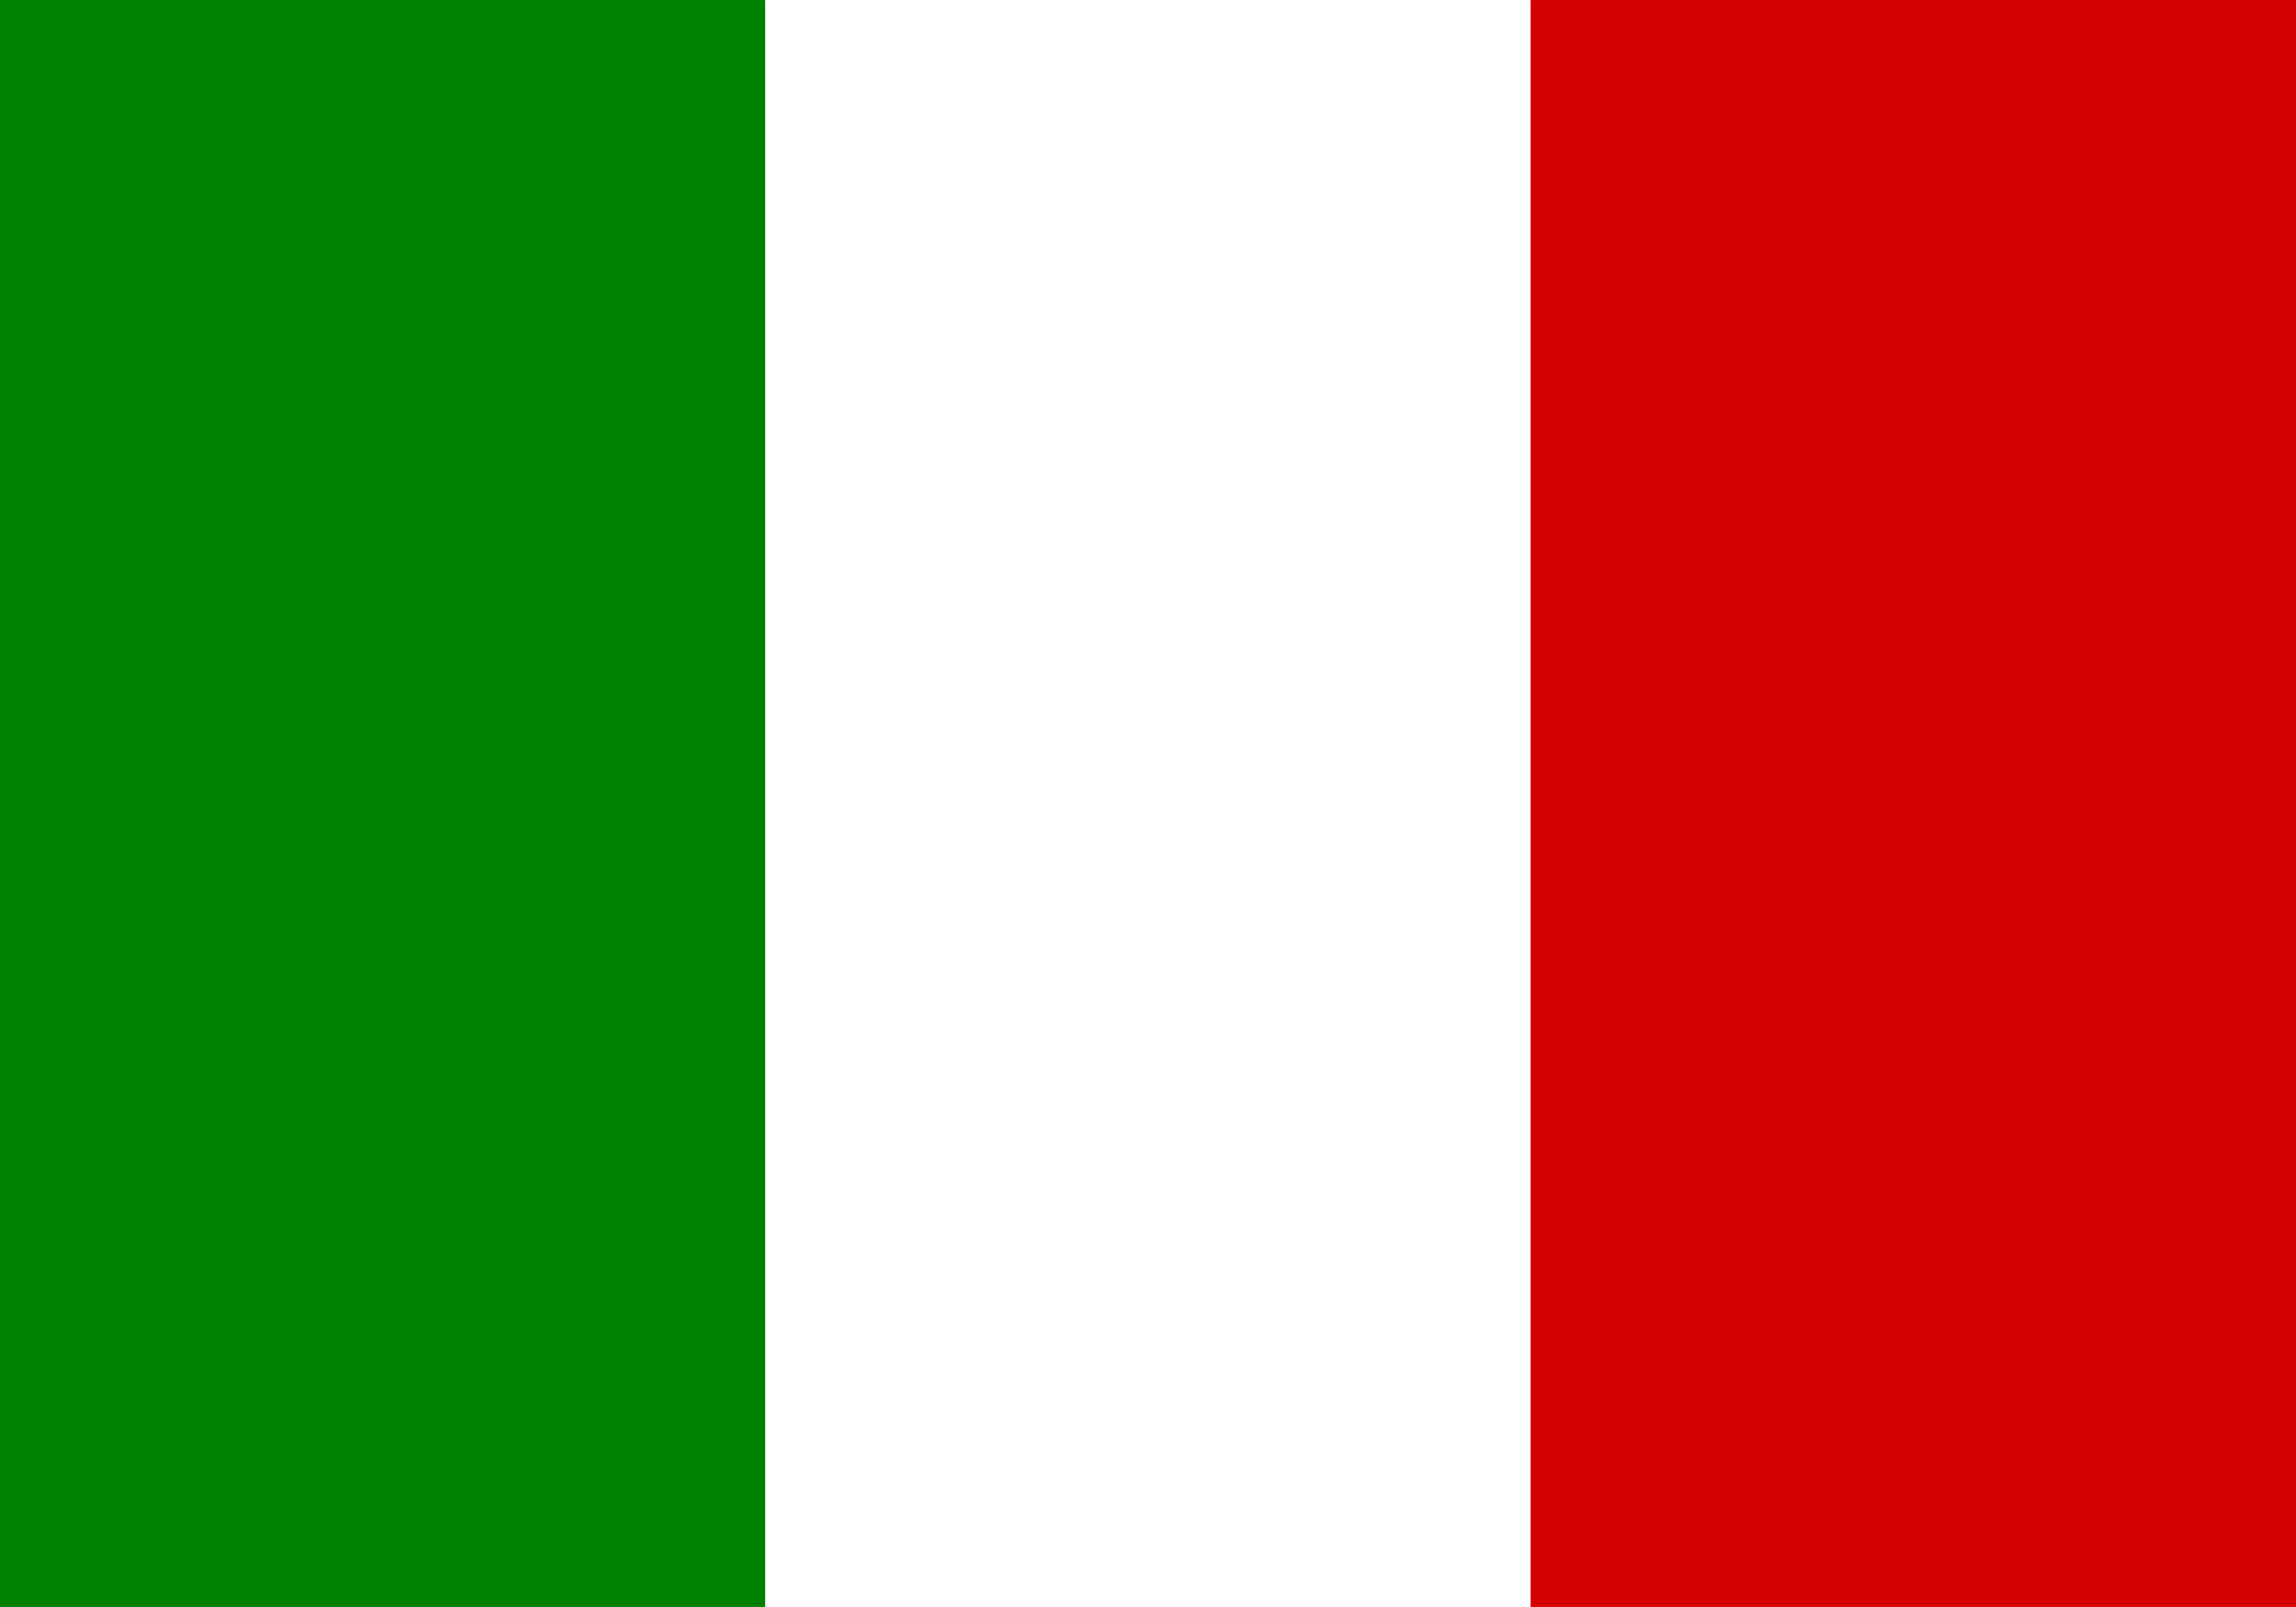
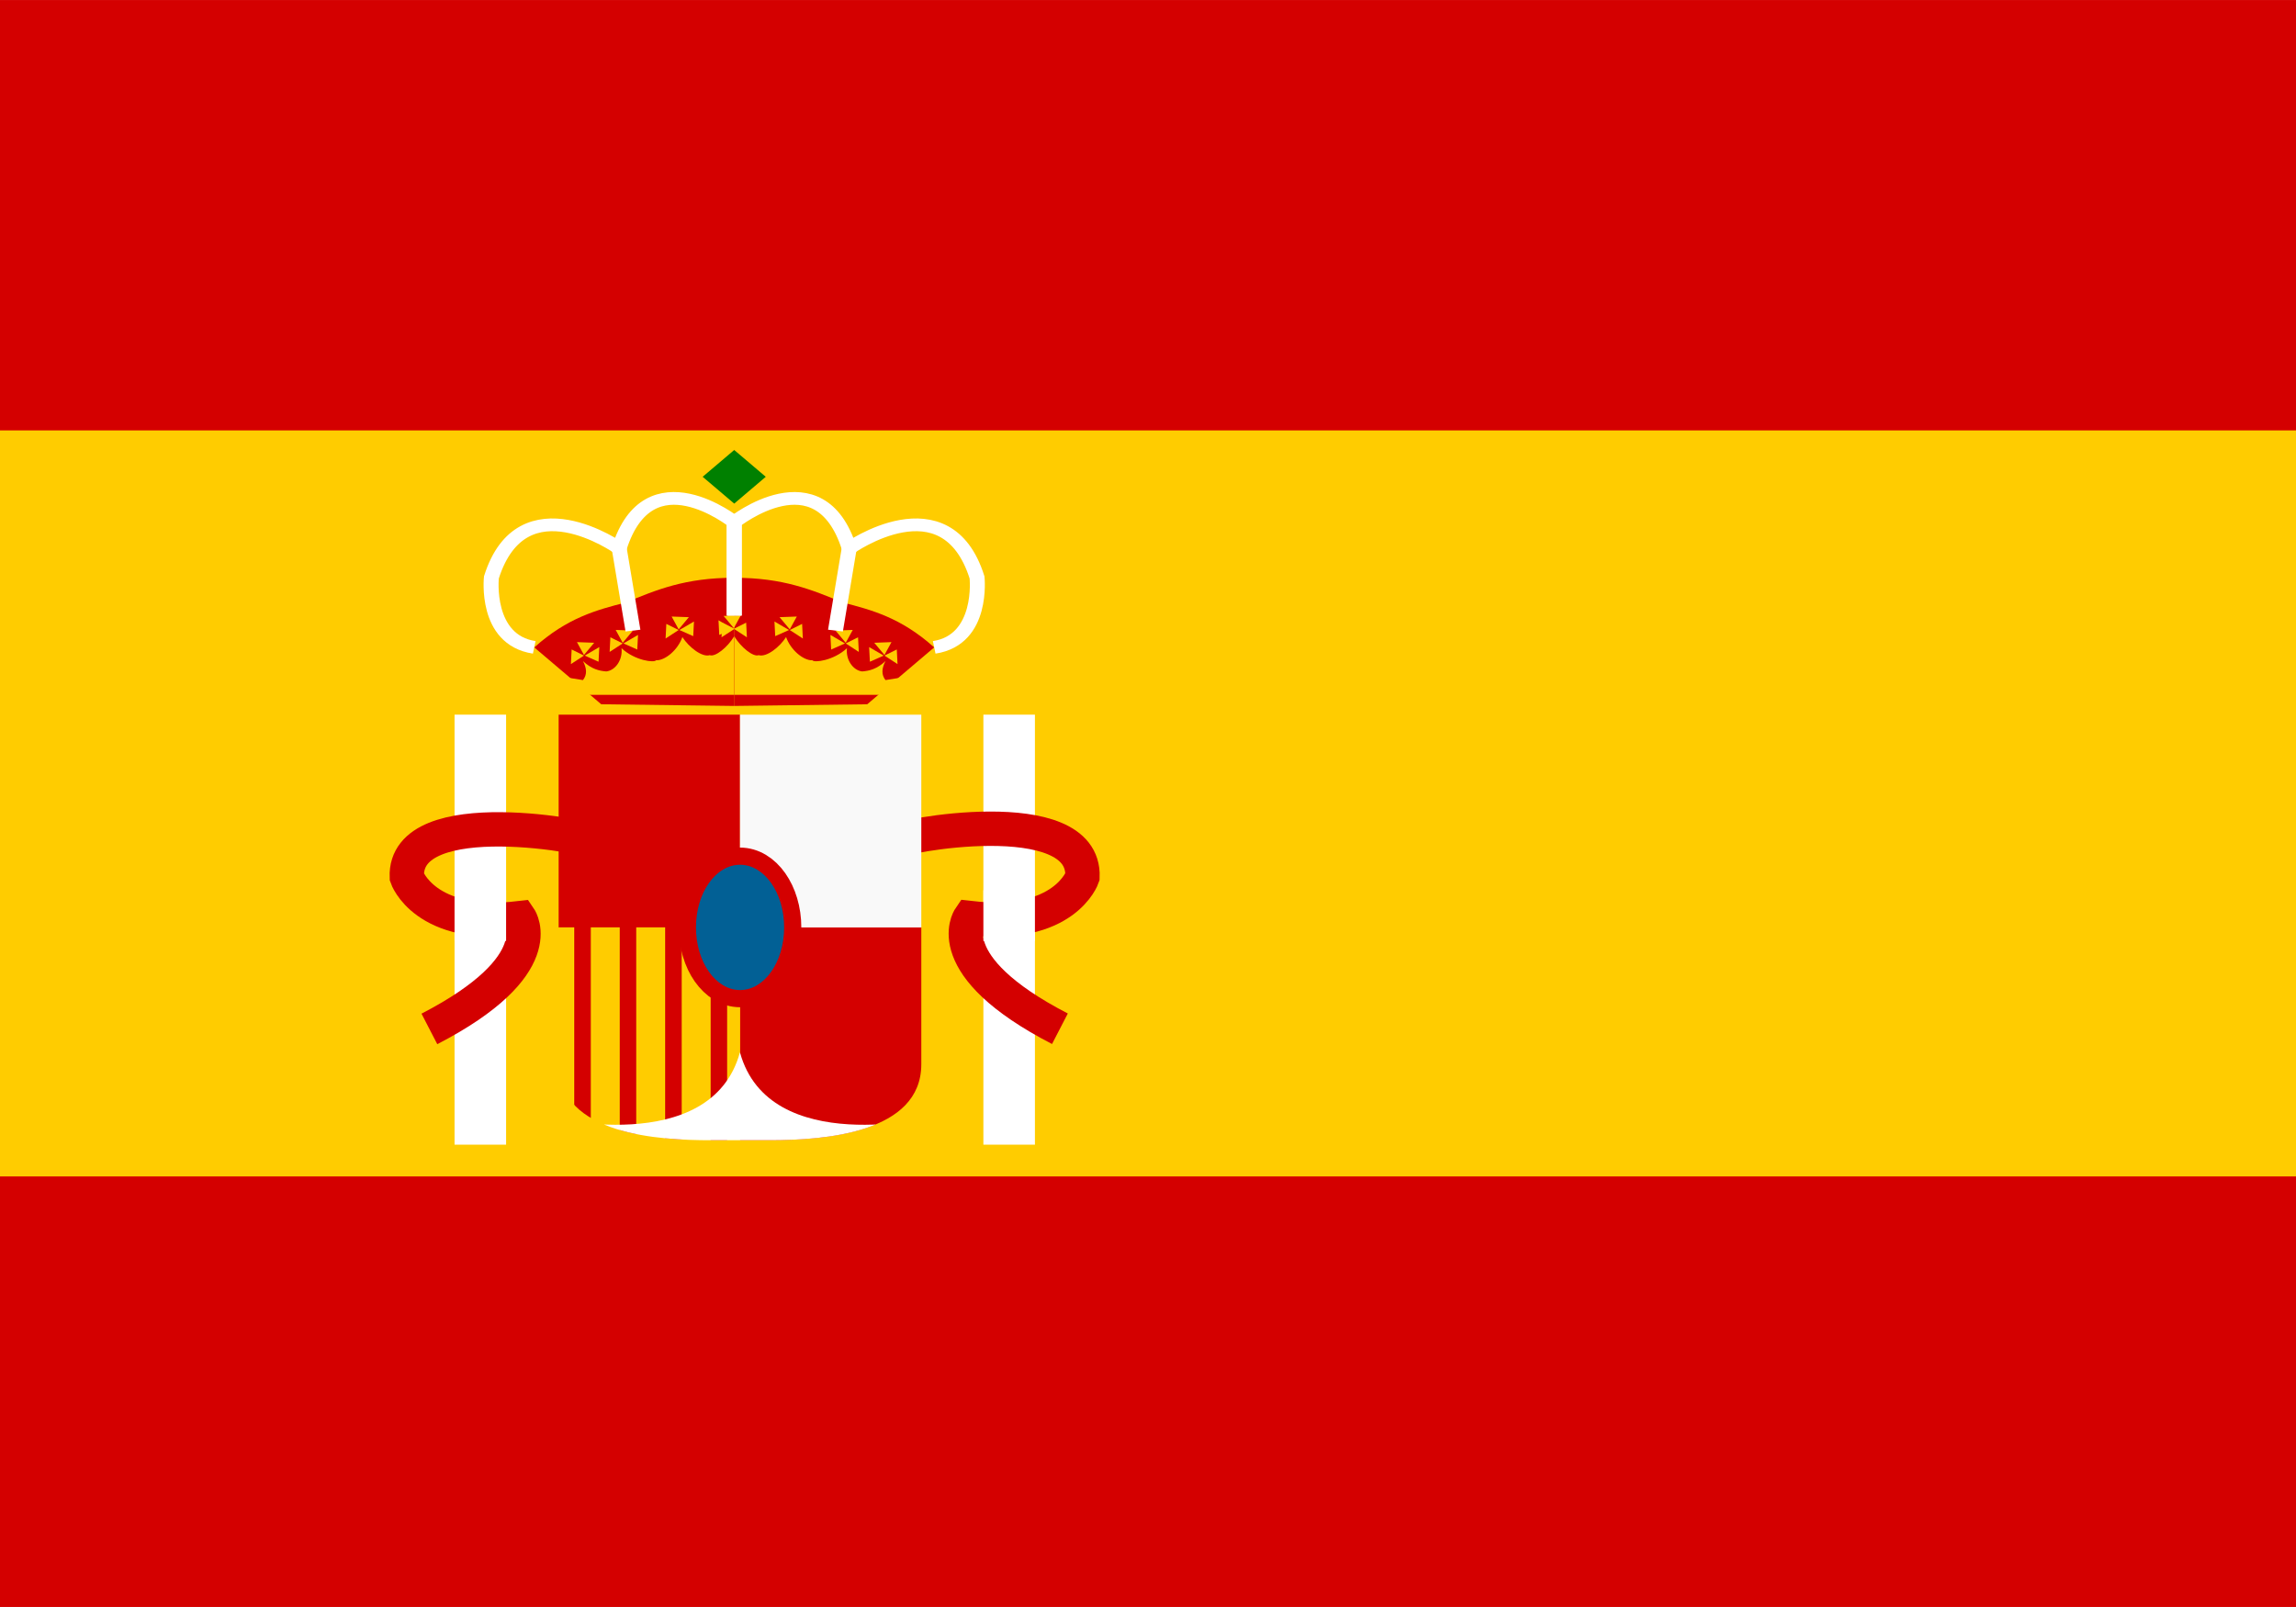
<svg xmlns="http://www.w3.org/2000/svg" xmlns:xlink="http://www.w3.org/1999/xlink" width="50" height="35" viewBox="0 0 13.229 9.26" version="1.1" id="svg8">
  <defs id="defs2">
    <pattern xlink:href="#pattern2329" id="pattern2354" patternTransform="matrix(0.04702268,0,0,0.04989441,16.26981,261.8812)" />
    <pattern patternUnits="userSpaceOnUse" width="36.367" height="41.008" patternTransform="matrix(0.2645833,0,0,0.2645833,16.26981,261.8812)" id="pattern2329">
      <path id="path2292" d="m 0,0 v 2.828 l 18.18,18.18 18.182,-18.182 0.006,0.008 V 0.002 L 18.188,18.181 Z" style="color:#000000;font-style:normal;font-variant:normal;font-weight:normal;font-stretch:normal;font-size:medium;line-height:normal;font-family:sans-serif;font-variant-ligatures:normal;font-variant-position:normal;font-variant-caps:normal;font-variant-numeric:normal;font-variant-alternates:normal;font-feature-settings:normal;text-indent:0;text-align:start;text-decoration:none;text-decoration-line:none;text-decoration-style:solid;text-decoration-color:#000000;letter-spacing:normal;word-spacing:normal;text-transform:none;writing-mode:lr-tb;direction:ltr;text-orientation:mixed;dominant-baseline:auto;baseline-shift:baseline;text-anchor:start;white-space:normal;shape-padding:0;clip-rule:nonzero;display:inline;overflow:visible;visibility:visible;opacity:1;isolation:auto;mix-blend-mode:normal;color-interpolation:sRGB;color-interpolation-filters:linearRGB;solid-color:#000000;solid-opacity:1;vector-effect:none;fill:#000000;fill-opacity:1;fill-rule:nonzero;stroke:none;stroke-width:2;stroke-linecap:square;stroke-linejoin:miter;stroke-miterlimit:4;stroke-dasharray:none;stroke-dashoffset:0;stroke-opacity:1;paint-order:normal;color-rendering:auto;image-rendering:auto;shape-rendering:auto;text-rendering:auto;enable-background:accumulate" />
      <path style="color:#000000;font-style:normal;font-variant:normal;font-weight:normal;font-stretch:normal;font-size:medium;line-height:normal;font-family:sans-serif;font-variant-ligatures:normal;font-variant-position:normal;font-variant-caps:normal;font-variant-numeric:normal;font-variant-alternates:normal;font-feature-settings:normal;text-indent:0;text-align:start;text-decoration:none;text-decoration-line:none;text-decoration-style:solid;text-decoration-color:#000000;letter-spacing:normal;word-spacing:normal;text-transform:none;writing-mode:lr-tb;direction:ltr;text-orientation:mixed;dominant-baseline:auto;baseline-shift:baseline;text-anchor:start;white-space:normal;shape-padding:0;clip-rule:nonzero;display:inline;overflow:visible;visibility:visible;opacity:1;isolation:auto;mix-blend-mode:normal;color-interpolation:sRGB;color-interpolation-filters:linearRGB;solid-color:#000000;solid-opacity:1;vector-effect:none;fill:#000000;fill-opacity:1;fill-rule:nonzero;stroke:none;stroke-width:2;stroke-linecap:square;stroke-linejoin:miter;stroke-miterlimit:4;stroke-dasharray:none;stroke-dashoffset:0;stroke-opacity:1;paint-order:normal;color-rendering:auto;image-rendering:auto;shape-rendering:auto;text-rendering:auto;enable-background:accumulate" d="m 0,20 v 2.828 l 18.18,18.18 18.182,-18.182 0.006,0.008 v -2.832 l -18.18,18.18 z" id="path2327" />
    </pattern>
    <pattern patternUnits="userSpaceOnUse" width="50" height="8.582" patternTransform="matrix(0.2645833,0,0,0.2645833,-15.14682,5.727328)" id="pattern1563">
      <g id="g1561" transform="matrix(3.779528,0,0,3.779528,57.24784,-21.6466)">
        <rect style="opacity:1;fill:#d40000;fill-opacity:1;stroke:none;stroke-width:0.265;stroke-miterlimit:4;stroke-dasharray:none;stroke-dashoffset:0;stroke-opacity:1;paint-order:fill markers stroke" id="rect826" width="13.229" height="1.135" x="-15.147" y="5.727" />
        <rect y="6.863" x="-15.147" height="1.135" width="13.229" id="rect828" style="opacity:1;fill:#ffffff;fill-opacity:1;stroke:none;stroke-width:0.265;stroke-miterlimit:4;stroke-dasharray:none;stroke-dashoffset:0;stroke-opacity:1;paint-order:fill markers stroke" />
      </g>
    </pattern>
+     <pattern patternUnits="userSpaceOnUse" width="1.239" height="6.025" patternTransform="matrix(0.2645833,0,0,0.2645833,-1.489771,7.08535)" id="pattern1627">
+       <rect y="0" x="0" height="6.025" width="0.619" id="rect888" style="opacity:1;fill:#d40000;fill-opacity:1;stroke:none;stroke-width:2;stroke-miterlimit:4;stroke-dasharray:none;stroke-dashoffset:0;stroke-opacity:1;paint-order:stroke fill markers" />
+       <rect style="opacity:1;fill:#ffcc00;fill-opacity:1;stroke:none;stroke-width:2;stroke-miterlimit:4;stroke-dasharray:none;stroke-dashoffset:0;stroke-opacity:1;paint-order:stroke fill markers" id="rect890" width="0.788" height="6.025" x="0.45" y="0" />
+     </pattern>
+     <clipPath clipPathUnits="userSpaceOnUse" id="clipPath1697">
+       <path id="path1699" d="m 0.643,3.174 v 2.329 c 0,0.473 0.668,0.506 0.992,0.506 h 0.194 0.194 c 0.357,0 0.992,-0.047 0.992,-0.506 V 3.174" style="opacity:1;fill:#d40000;fill-opacity:1;stroke:none;stroke-width:1.323;stroke-miterlimit:4;stroke-dasharray:none;stroke-dashoffset:0;stroke-opacity:1;paint-order:stroke fill markers" />
+     </clipPath>
+     <clipPath clipPathUnits="userSpaceOnUse" id="clipPath1701">
+       <path id="path1703" d="M 0.432,2.689 V 5.797 c 0,0.632 0.953,0.675 1.414,0.675 h 0.277 0.277 c 0.509,0 1.414,-0.062 1.414,-0.675 V 2.689" style="opacity:1;fill:#d40000;fill-opacity:1;stroke:none;stroke-width:1.323;stroke-miterlimit:4;stroke-dasharray:none;stroke-dashoffset:0;stroke-opacity:1;paint-order:stroke fill markers" />
+     </clipPath>
+     <clipPath clipPathUnits="userSpaceOnUse" id="clipPath1705">
+       <path id="path1707" d="M 0.432,2.689 V 5.797 c 0,0.632 0.953,0.675 1.414,0.675 h 0.277 0.277 c 0.509,0 1.414,-0.062 1.414,-0.675 V 2.689" style="opacity:1;fill:#d40000;fill-opacity:1;stroke:none;stroke-width:1.323;stroke-miterlimit:4;stroke-dasharray:none;stroke-dashoffset:0;stroke-opacity:1;paint-order:stroke fill markers" />
+     </clipPath>
+     <clipPath clipPathUnits="userSpaceOnUse" id="clipPath1709">
+       <path id="path1711" d="M 0.432,2.689 V 5.797 c 0,0.632 0.953,0.675 1.414,0.675 h 0.277 0.277 c 0.509,0 1.414,-0.062 1.414,-0.675 V 2.689" style="opacity:1;fill:#d40000;fill-opacity:1;stroke:none;stroke-width:1.323;stroke-miterlimit:4;stroke-dasharray:none;stroke-dashoffset:0;stroke-opacity:1;paint-order:stroke fill markers" />
+     </clipPath>
+     <clipPath clipPathUnits="userSpaceOnUse" id="clipPath1713">
+       <path id="path1715" d="M 0.432,2.689 V 5.797 c 0,0.632 0.953,0.675 1.414,0.675 h 0.277 0.277 c 0.509,0 1.414,-0.062 1.414,-0.675 V 2.689" style="opacity:1;fill:#d40000;fill-opacity:1;stroke:none;stroke-width:1.323;stroke-miterlimit:4;stroke-dasharray:none;stroke-dashoffset:0;stroke-opacity:1;paint-order:stroke fill markers" />
+     </clipPath>
+     <clipPath clipPathUnits="userSpaceOnUse" id="clipPath1697-5">
+       <path id="path1699-2" d="m 0.643,3.174 v 2.329 c 0,0.473 0.668,0.506 0.992,0.506 h 0.194 0.194 c 0.357,0 0.992,-0.047 0.992,-0.506 V 3.174" style="opacity:1;fill:#d40000;fill-opacity:1;stroke:none;stroke-width:1.323;stroke-miterlimit:4;stroke-dasharray:none;stroke-dashoffset:0;stroke-opacity:1;paint-order:stroke fill markers" />
+     </clipPath>
+     <clipPath clipPathUnits="userSpaceOnUse" id="clipPath1701-7">
+       <path id="path1703-3" d="M 0.432,2.689 V 5.797 c 0,0.632 0.953,0.675 1.414,0.675 h 0.277 0.277 c 0.509,0 1.414,-0.062 1.414,-0.675 V 2.689" style="opacity:1;fill:#d40000;fill-opacity:1;stroke:none;stroke-width:1.323;stroke-miterlimit:4;stroke-dasharray:none;stroke-dashoffset:0;stroke-opacity:1;paint-order:stroke fill markers" />
+     </clipPath>
+     <pattern xlink:href="#pattern1627-6" id="pattern1635" patternTransform="matrix(0.3421198,0,0,0.2505074,-1.541913,7.092799)" />
+     <pattern patternUnits="userSpaceOnUse" width="1.239" height="6.025" patternTransform="matrix(0.2645833,0,0,0.2645833,-1.489771,7.08535)" id="pattern1627-6">
+       <rect y="0" x="0" height="6.025" width="0.619" id="rect888-6" style="opacity:1;fill:#d40000;fill-opacity:1;stroke:none;stroke-width:2;stroke-miterlimit:4;stroke-dasharray:none;stroke-dashoffset:0;stroke-opacity:1;paint-order:stroke fill markers" />
+       <rect style="opacity:1;fill:#ffcc00;fill-opacity:1;stroke:none;stroke-width:2;stroke-miterlimit:4;stroke-dasharray:none;stroke-dashoffset:0;stroke-opacity:1;paint-order:stroke fill markers" id="rect890-1" width="0.788" height="6.025" x="0.45" y="0" />
+     </pattern>
+     <clipPath clipPathUnits="userSpaceOnUse" id="clipPath1705-8">
+       <path id="path1707-9" d="M 0.432,2.689 V 5.797 c 0,0.632 0.953,0.675 1.414,0.675 h 0.277 0.277 c 0.509,0 1.414,-0.062 1.414,-0.675 V 2.689" style="opacity:1;fill:#d40000;fill-opacity:1;stroke:none;stroke-width:1.323;stroke-miterlimit:4;stroke-dasharray:none;stroke-dashoffset:0;stroke-opacity:1;paint-order:stroke fill markers" />
+     </clipPath>
+     <clipPath clipPathUnits="userSpaceOnUse" id="clipPath1709-0">
+       <path id="path1711-0" d="M 0.432,2.689 V 5.797 c 0,0.632 0.953,0.675 1.414,0.675 h 0.277 0.277 c 0.509,0 1.414,-0.062 1.414,-0.675 V 2.689" style="opacity:1;fill:#d40000;fill-opacity:1;stroke:none;stroke-width:1.323;stroke-miterlimit:4;stroke-dasharray:none;stroke-dashoffset:0;stroke-opacity:1;paint-order:stroke fill markers" />
+     </clipPath>
+     <clipPath clipPathUnits="userSpaceOnUse" id="clipPath1713-9">
+       <path id="path1715-8" d="M 0.432,2.689 V 5.797 c 0,0.632 0.953,0.675 1.414,0.675 h 0.277 0.277 c 0.509,0 1.414,-0.062 1.414,-0.675 V 2.689" style="opacity:1;fill:#d40000;fill-opacity:1;stroke:none;stroke-width:1.323;stroke-miterlimit:4;stroke-dasharray:none;stroke-dashoffset:0;stroke-opacity:1;paint-order:stroke fill markers" />
+     </clipPath>
  </defs>
-   <g id="layer3" style="display:inline">
+   <g id="layer3" style="display:none">
    <path style="display:inline;opacity:1;fill:#008000;fill-opacity:1;stroke:none;stroke-width:0.265;stroke-miterlimit:4;stroke-dasharray:none;stroke-dashoffset:0;stroke-opacity:1;paint-order:fill markers stroke" d="M 0,0 H 4.41 V 9.26 H 0 Z" id="rect1585-5" />
    <path id="path1588-1" d="M 4.41,0 H 8.819 V 9.26 H 4.41 Z" style="display:inline;opacity:1;fill:#ffffff;fill-opacity:1;stroke:none;stroke-width:0.265;stroke-miterlimit:4;stroke-dasharray:none;stroke-dashoffset:0;stroke-opacity:1;paint-order:fill markers stroke" />
    <path style="display:inline;opacity:1;fill:#d40000;fill-opacity:1;stroke:none;stroke-width:0.265;stroke-miterlimit:4;stroke-dasharray:none;stroke-dashoffset:0;stroke-opacity:1;paint-order:fill markers stroke" d="M 8.819,0 H 13.229 V 9.26 H 8.819 Z" id="path1590-9" />
  </g>
+   <g id="layer1">
+     <rect style="opacity:1;fill:#d40000;fill-opacity:1;stroke:none;stroke-width:1.323;stroke-miterlimit:4;stroke-dasharray:none;stroke-dashoffset:0;stroke-opacity:1;paint-order:stroke fill markers" id="rect829" width="13.229" height="9.26" x="0" y="0" />
+     <rect y="2.48" x="0" height="4.299" width="13.229" id="rect831" style="opacity:1;fill:#ffcc00;fill-opacity:1;stroke:none;stroke-width:1.323;stroke-miterlimit:4;stroke-dasharray:none;stroke-dashoffset:0;stroke-opacity:1;paint-order:stroke fill markers" />
+     <g id="layer5">
+       <g id="g1972" transform="matrix(0.4614644,0,0,0.4614644,-6.938584,3.688979)" style="stroke-width:2.167">
+         <path id="path1828" d="M 22.543,0.8 21.707,0.09 c 0.412,-0.37 0.778,-0.468 1.143,-0.561 0.374,-0.155 0.746,-0.311 1.354,-0.308 v 1.6 z" style="opacity:1;fill:#d40000;fill-opacity:1;stroke:none;stroke-width:0.43;stroke-miterlimit:4;stroke-dasharray:none;stroke-dashoffset:0;stroke-opacity:1;paint-order:stroke fill markers" />
+         <path id="path1838" d="m 21.555,0.682 h 2.649 v -0.732 c -0.085,0.141 -0.239,0.263 -0.306,0.237 -0.097,0.029 -0.26,-0.099 -0.342,-0.226 -0.055,0.158 -0.213,0.294 -0.329,0.29 -0.021,0.032 -0.261,0.006 -0.431,-0.151 0.017,0.143 -0.075,0.277 -0.19,0.29 -0.091,-0.007 -0.184,-0.03 -0.291,-0.129 0.047,0.089 0.054,0.169 0,0.237 l -0.608,-0.097 z" style="opacity:1;fill:#ffcc00;fill-opacity:1;stroke:none;stroke-width:0.43;stroke-miterlimit:4;stroke-dasharray:none;stroke-dashoffset:0;stroke-opacity:1;paint-order:stroke fill markers" />
+         <g id="g1849" style="stroke-width:2.766" transform="matrix(0.8501811,0,0,0.7220946,27.1909,0.9978238)">
+           <path style="opacity:1;fill:#ffcc00;fill-opacity:1;stroke:none;stroke-width:0.549;stroke-miterlimit:4;stroke-dasharray:none;stroke-dashoffset:0;stroke-opacity:1;paint-order:stroke fill markers" d="m -4.33,-1.558 -0.192,0.147 0.011,-0.253 z" id="path1840" />
+           <path id="path1842" d="m -4.33,-1.569 -0.103,-0.222 0.253,0.011 z" style="opacity:1;fill:#ffcc00;fill-opacity:1;stroke:none;stroke-width:0.549;stroke-miterlimit:4;stroke-dasharray:none;stroke-dashoffset:0;stroke-opacity:1;paint-order:stroke fill markers" />
+           <path style="opacity:1;fill:#ffcc00;fill-opacity:1;stroke:none;stroke-width:0.549;stroke-miterlimit:4;stroke-dasharray:none;stroke-dashoffset:0;stroke-opacity:1;paint-order:stroke fill markers" d="m -4.319,-1.558 0.214,-0.147 -0.011,0.253 z" id="path1844" />
+         </g>
+         <g transform="matrix(0.8501811,0,0,0.7220946,26.49233,1.165172)" id="g1857" style="stroke-width:2.766">
+           <path id="path1851" d="m -4.33,-1.558 -0.192,0.147 0.011,-0.253 z" style="opacity:1;fill:#ffcc00;fill-opacity:1;stroke:none;stroke-width:0.549;stroke-miterlimit:4;stroke-dasharray:none;stroke-dashoffset:0;stroke-opacity:1;paint-order:stroke fill markers" />
+           <path style="opacity:1;fill:#ffcc00;fill-opacity:1;stroke:none;stroke-width:0.549;stroke-miterlimit:4;stroke-dasharray:none;stroke-dashoffset:0;stroke-opacity:1;paint-order:stroke fill markers" d="m -4.33,-1.569 -0.103,-0.222 0.253,0.011 z" id="path1853" />
+           <path id="path1855" d="m -4.319,-1.558 0.214,-0.147 -0.011,0.253 z" style="opacity:1;fill:#ffcc00;fill-opacity:1;stroke:none;stroke-width:0.549;stroke-miterlimit:4;stroke-dasharray:none;stroke-dashoffset:0;stroke-opacity:1;paint-order:stroke fill markers" />
+         </g>
+         <g id="g1865" transform="matrix(0.8501811,0,0,0.7220946,26.0087,1.317307)" style="stroke-width:2.766">
+           <path style="opacity:1;fill:#ffcc00;fill-opacity:1;stroke:none;stroke-width:0.549;stroke-miterlimit:4;stroke-dasharray:none;stroke-dashoffset:0;stroke-opacity:1;paint-order:stroke fill markers" d="m -4.33,-1.558 -0.192,0.147 0.011,-0.253 z" id="path1859" />
+           <path id="path1861" d="m -4.33,-1.569 -0.103,-0.222 0.253,0.011 z" style="opacity:1;fill:#ffcc00;fill-opacity:1;stroke:none;stroke-width:0.549;stroke-miterlimit:4;stroke-dasharray:none;stroke-dashoffset:0;stroke-opacity:1;paint-order:stroke fill markers" />
+           <path style="opacity:1;fill:#ffcc00;fill-opacity:1;stroke:none;stroke-width:0.549;stroke-miterlimit:4;stroke-dasharray:none;stroke-dashoffset:0;stroke-opacity:1;paint-order:stroke fill markers" d="m -4.319,-1.558 0.214,-0.147 -0.011,0.253 z" id="path1863" />
+         </g>
+         <g transform="matrix(0.8501811,0,0,0.7220946,27.88947,0.9826103)" id="g1873" style="stroke-width:2.766">
+           <path id="path1867" d="m -4.33,-1.558 -0.192,0.147 0.011,-0.253 z" style="opacity:1;fill:#ffcc00;fill-opacity:1;stroke:none;stroke-width:0.549;stroke-miterlimit:4;stroke-dasharray:none;stroke-dashoffset:0;stroke-opacity:1;paint-order:stroke fill markers" />
+           <path style="opacity:1;fill:#ffcc00;fill-opacity:1;stroke:none;stroke-width:0.549;stroke-miterlimit:4;stroke-dasharray:none;stroke-dashoffset:0;stroke-opacity:1;paint-order:stroke fill markers" d="m -4.33,-1.569 -0.103,-0.222 0.253,0.011 z" id="path1869" />
+           <path id="path1871" d="m -4.319,-1.558 0.214,-0.147 -0.011,0.253 z" style="opacity:1;fill:#ffcc00;fill-opacity:1;stroke:none;stroke-width:0.549;stroke-miterlimit:4;stroke-dasharray:none;stroke-dashoffset:0;stroke-opacity:1;paint-order:stroke fill markers" />
+         </g>
+         <path style="opacity:1;fill:#d40000;fill-opacity:1;stroke:none;stroke-width:0.43;stroke-miterlimit:4;stroke-dasharray:none;stroke-dashoffset:0;stroke-opacity:1;paint-order:stroke fill markers" d="M 25.864,0.8 26.7,0.09 C 26.288,-0.28 25.922,-0.378 25.557,-0.471 25.183,-0.626 24.811,-0.782 24.203,-0.779 v 1.6 z" id="path1909" />
+         <path style="opacity:1;fill:#ffcc00;fill-opacity:1;stroke:none;stroke-width:0.43;stroke-miterlimit:4;stroke-dasharray:none;stroke-dashoffset:0;stroke-opacity:1;paint-order:stroke fill markers" d="m 26.852,0.682 h -2.649 v -0.732 c 0.085,0.141 0.239,0.263 0.306,0.237 0.097,0.029 0.26,-0.099 0.342,-0.226 0.055,0.158 0.213,0.294 0.329,0.29 0.021,0.032 0.261,0.006 0.431,-0.151 -0.017,0.143 0.075,0.277 0.19,0.29 0.091,-0.007 0.184,-0.03 0.291,-0.129 -0.047,0.089 -0.054,0.169 0,0.237 l 0.608,-0.097 z" id="path1875" />
+         <g transform="matrix(-0.8501811,0,0,0.7220946,21.21575,0.9978238)" id="g1883" style="stroke-width:2.766">
+           <path id="path1877" d="m -4.33,-1.558 -0.192,0.147 0.011,-0.253 z" style="opacity:1;fill:#ffcc00;fill-opacity:1;stroke:none;stroke-width:0.549;stroke-miterlimit:4;stroke-dasharray:none;stroke-dashoffset:0;stroke-opacity:1;paint-order:stroke fill markers" />
+           <path style="opacity:1;fill:#ffcc00;fill-opacity:1;stroke:none;stroke-width:0.549;stroke-miterlimit:4;stroke-dasharray:none;stroke-dashoffset:0;stroke-opacity:1;paint-order:stroke fill markers" d="m -4.33,-1.569 -0.103,-0.222 0.253,0.011 z" id="path1879" />
+           <path id="path1881" d="m -4.319,-1.558 0.214,-0.147 -0.011,0.253 z" style="opacity:1;fill:#ffcc00;fill-opacity:1;stroke:none;stroke-width:0.549;stroke-miterlimit:4;stroke-dasharray:none;stroke-dashoffset:0;stroke-opacity:1;paint-order:stroke fill markers" />
+         </g>
+         <g id="g1891" transform="matrix(-0.8501811,0,0,0.7220946,21.91432,1.165172)" style="stroke-width:2.766">
+           <path style="opacity:1;fill:#ffcc00;fill-opacity:1;stroke:none;stroke-width:0.549;stroke-miterlimit:4;stroke-dasharray:none;stroke-dashoffset:0;stroke-opacity:1;paint-order:stroke fill markers" d="m -4.33,-1.558 -0.192,0.147 0.011,-0.253 z" id="path1885" />
+           <path id="path1887" d="m -4.33,-1.569 -0.103,-0.222 0.253,0.011 z" style="opacity:1;fill:#ffcc00;fill-opacity:1;stroke:none;stroke-width:0.549;stroke-miterlimit:4;stroke-dasharray:none;stroke-dashoffset:0;stroke-opacity:1;paint-order:stroke fill markers" />
+           <path style="opacity:1;fill:#ffcc00;fill-opacity:1;stroke:none;stroke-width:0.549;stroke-miterlimit:4;stroke-dasharray:none;stroke-dashoffset:0;stroke-opacity:1;paint-order:stroke fill markers" d="m -4.319,-1.558 0.214,-0.147 -0.011,0.253 z" id="path1889" />
+         </g>
+         <g transform="matrix(-0.8501811,0,0,0.7220946,22.39794,1.317307)" id="g1899" style="stroke-width:2.766">
+           <path id="path1893" d="m -4.33,-1.558 -0.192,0.147 0.011,-0.253 z" style="opacity:1;fill:#ffcc00;fill-opacity:1;stroke:none;stroke-width:0.549;stroke-miterlimit:4;stroke-dasharray:none;stroke-dashoffset:0;stroke-opacity:1;paint-order:stroke fill markers" />
+           <path style="opacity:1;fill:#ffcc00;fill-opacity:1;stroke:none;stroke-width:0.549;stroke-miterlimit:4;stroke-dasharray:none;stroke-dashoffset:0;stroke-opacity:1;paint-order:stroke fill markers" d="m -4.33,-1.569 -0.103,-0.222 0.253,0.011 z" id="path1895" />
+           <path id="path1897" d="m -4.319,-1.558 0.214,-0.147 -0.011,0.253 z" style="opacity:1;fill:#ffcc00;fill-opacity:1;stroke:none;stroke-width:0.549;stroke-miterlimit:4;stroke-dasharray:none;stroke-dashoffset:0;stroke-opacity:1;paint-order:stroke fill markers" />
+         </g>
+         <g id="g1907" transform="matrix(-0.8501811,0,0,0.7220946,20.51718,0.9826103)" style="stroke-width:2.766">
+           <path style="opacity:1;fill:#ffcc00;fill-opacity:1;stroke:none;stroke-width:0.549;stroke-miterlimit:4;stroke-dasharray:none;stroke-dashoffset:0;stroke-opacity:1;paint-order:stroke fill markers" d="m -4.33,-1.558 -0.192,0.147 0.011,-0.253 z" id="path1901" />
+           <path id="path1903" d="m -4.33,-1.569 -0.103,-0.222 0.253,0.011 z" style="opacity:1;fill:#ffcc00;fill-opacity:1;stroke:none;stroke-width:0.549;stroke-miterlimit:4;stroke-dasharray:none;stroke-dashoffset:0;stroke-opacity:1;paint-order:stroke fill markers" />
+           <path style="opacity:1;fill:#ffcc00;fill-opacity:1;stroke:none;stroke-width:0.549;stroke-miterlimit:4;stroke-dasharray:none;stroke-dashoffset:0;stroke-opacity:1;paint-order:stroke fill markers" d="m -4.319,-1.558 0.214,-0.147 -0.011,0.253 z" id="path1905" />
+         </g>
+         <g id="g1917" style="stroke-width:0.22;stroke-miterlimit:4;stroke-dasharray:none" transform="matrix(0.8501811,0,0,0.7220946,27.1909,0.9978238)">
+           <path style="opacity:1;fill:none;fill-opacity:1;stroke:#ffffff;stroke-width:0.22;stroke-miterlimit:4;stroke-dasharray:none;stroke-dashoffset:0;stroke-opacity:1;paint-order:stroke fill markers" d="m -3.514,-1.808 10e-8,-1.615 c 0,0 -1.252,-1.177 -1.689,0.452 0,0 -1.424,-1.189 -1.877,0.503 0,0 -0.101,1.079 0.629,1.21" id="path1911" />
+           <path style="opacity:1;fill:none;fill-opacity:1;stroke:#ffffff;stroke-width:0.22;stroke-miterlimit:4;stroke-dasharray:none;stroke-dashoffset:0;stroke-opacity:1;paint-order:stroke fill markers" d="m -5.203,-2.97 0.202,1.422" id="path1913" />
+         </g>
+         <g transform="matrix(-0.8501811,0,0,0.7220946,21.21575,0.9978238)" id="g1923" style="stroke-width:0.22;stroke-miterlimit:4;stroke-dasharray:none">
+           <path id="path1919" d="m -3.514,-1.808 10e-8,-1.615 c 0,0 -1.252,-1.177 -1.689,0.452 0,0 -1.424,-1.189 -1.877,0.503 0,0 -0.101,1.079 0.629,1.21" style="opacity:1;fill:none;fill-opacity:1;stroke:#ffffff;stroke-width:0.22;stroke-miterlimit:4;stroke-dasharray:none;stroke-dashoffset:0;stroke-opacity:1;paint-order:stroke fill markers" />
+           <path id="path1921" d="m -5.203,-2.97 0.202,1.422" style="opacity:1;fill:none;fill-opacity:1;stroke:#ffffff;stroke-width:0.22;stroke-miterlimit:4;stroke-dasharray:none;stroke-dashoffset:0;stroke-opacity:1;paint-order:stroke fill markers" />
+         </g>
+         <rect transform="matrix(0.7621867,0.6473572,-0.7621867,0.6473572,0,0)" y="-17.712" x="14.043" height="0.517" width="0.517" id="rect1927" style="opacity:1;fill:#008000;fill-opacity:1;stroke:none;stroke-width:0.433;stroke-miterlimit:4;stroke-dasharray:none;stroke-dashoffset:0;stroke-opacity:1;paint-order:stroke fill markers" />
+       </g>
+     </g>
+     <g id="layer4">
+       <rect style="opacity:1;fill:#ffffff;fill-opacity:1;stroke:none;stroke-width:0.198;stroke-miterlimit:4;stroke-dasharray:none;stroke-dashoffset:0;stroke-opacity:1;paint-order:stroke fill markers" id="rect1790" width="0.297" height="2.478" x="2.619" y="4.118" />
+       <path style="opacity:1;fill:none;fill-opacity:1;stroke:#d40000;stroke-width:0.198;stroke-miterlimit:4;stroke-dasharray:none;stroke-dashoffset:0;stroke-opacity:1;paint-order:stroke fill markers" d="m 3.446,4.858 c -0.006,-0.031 -1.119,-0.245 -1.102,0.196 0,0 0.102,0.301 0.65,0.237 0,0 0.186,0.273 -0.52,0.638" id="path1817" />
+       <rect y="5.13" x="2.619" height="0.292" width="0.297" id="rect1819" style="opacity:1;fill:#ffffff;fill-opacity:1;stroke:none;stroke-width:0.198;stroke-miterlimit:4;stroke-dasharray:none;stroke-dashoffset:0;stroke-opacity:1;paint-order:stroke fill markers" />
+       <rect y="4.118" x="-5.963" height="2.478" width="0.297" id="rect1821" style="opacity:1;fill:#ffffff;fill-opacity:1;stroke:none;stroke-width:0.198;stroke-miterlimit:4;stroke-dasharray:none;stroke-dashoffset:0;stroke-opacity:1;paint-order:stroke fill markers" transform="scale(-1,1)" />
+       <path id="path1823" d="m 5.153,4.851 c 0.006,-0.031 1.101,-0.238 1.084,0.202 0,0 -0.102,0.301 -0.65,0.237 0,0 -0.186,0.273 0.52,0.638" style="opacity:1;fill:none;fill-opacity:1;stroke:#d40000;stroke-width:0.198;stroke-miterlimit:4;stroke-dasharray:none;stroke-dashoffset:0;stroke-opacity:1;paint-order:stroke fill markers" />
+       <rect style="opacity:1;fill:#ffffff;fill-opacity:1;stroke:none;stroke-width:0.198;stroke-miterlimit:4;stroke-dasharray:none;stroke-dashoffset:0;stroke-opacity:1;paint-order:stroke fill markers" id="rect1825" width="0.297" height="0.292" x="-5.963" y="5.13" transform="scale(-1,1)" />
+     </g>
+     <g id="layer2">
+       <path transform="matrix(0.6178407,0,0,0.6480696,2.951889,2.375633)" style="opacity:1;fill:#d40000;fill-opacity:1;stroke:none;stroke-width:2.091;stroke-miterlimit:4;stroke-dasharray:none;stroke-dashoffset:0;stroke-opacity:1;paint-order:stroke fill markers" clip-path="url(#clipPath1713-9)" d="M 2.123,4.58 H 4.062 V 6.519 H 2.123 Z" id="rect862" />
+       <rect y="2.642" x="0.185" height="1.939" width="1.939" id="rect864" style="opacity:1;fill:#d40000;fill-opacity:1;stroke:none;stroke-width:2.091;stroke-miterlimit:4;stroke-dasharray:none;stroke-dashoffset:0;stroke-opacity:1;paint-order:stroke fill markers" clip-path="url(#clipPath1709-0)" transform="matrix(0.6178407,0,0,0.6480696,2.951889,2.375633)" />
+       <path transform="matrix(0.6178407,0,0,0.6480696,2.951889,2.375633)" style="opacity:1;fill:url(#pattern1635);fill-opacity:1;stroke:none;stroke-width:2.091;stroke-miterlimit:4;stroke-dasharray:none;stroke-dashoffset:0;stroke-opacity:1;paint-order:stroke fill markers" clip-path="url(#clipPath1705-8)" d="M 0.185,4.58 H 2.123 V 6.519 H 0.185 Z" id="rect866" />
+       <rect y="2.642" x="2.123" height="1.939" width="1.939" id="rect868" style="opacity:1;fill:#f9f9f9;fill-opacity:1;stroke:none;stroke-width:2.091;stroke-miterlimit:4;stroke-dasharray:none;stroke-dashoffset:0;stroke-opacity:1;paint-order:stroke fill markers" clip-path="url(#clipPath1701-7)" transform="matrix(0.6178407,0,0,0.6480696,2.951889,2.375633)" />
+       <path style="opacity:1;fill:#ffffff;fill-opacity:1;stroke:none;stroke-width:0.455;stroke-miterlimit:4;stroke-dasharray:none;stroke-dashoffset:0;stroke-opacity:1;paint-order:stroke fill markers" d="M 1.828,5.423 C 1.638,6.132 0.553,5.851 0.553,5.851 l 0.005,0.719 1.292,0.03 1.239,-0.005 0.014,-0.744 c 0,0 -1.085,0.281 -1.275,-0.428 z" id="path1637" clip-path="url(#clipPath1697-5)" transform="matrix(0.8813151,0,0,0.8648261,2.652379,1.373692)" />
+       <ellipse style="opacity:1;fill:#026095;fill-opacity:1;stroke:#d40000;stroke-width:0.198;stroke-miterlimit:4;stroke-dasharray:none;stroke-dashoffset:0;stroke-opacity:1;paint-order:stroke fill markers" id="path886" cx="4.264" cy="5.344" rx="0.254" ry="0.361" />
+     </g>
+   </g>
</svg>
